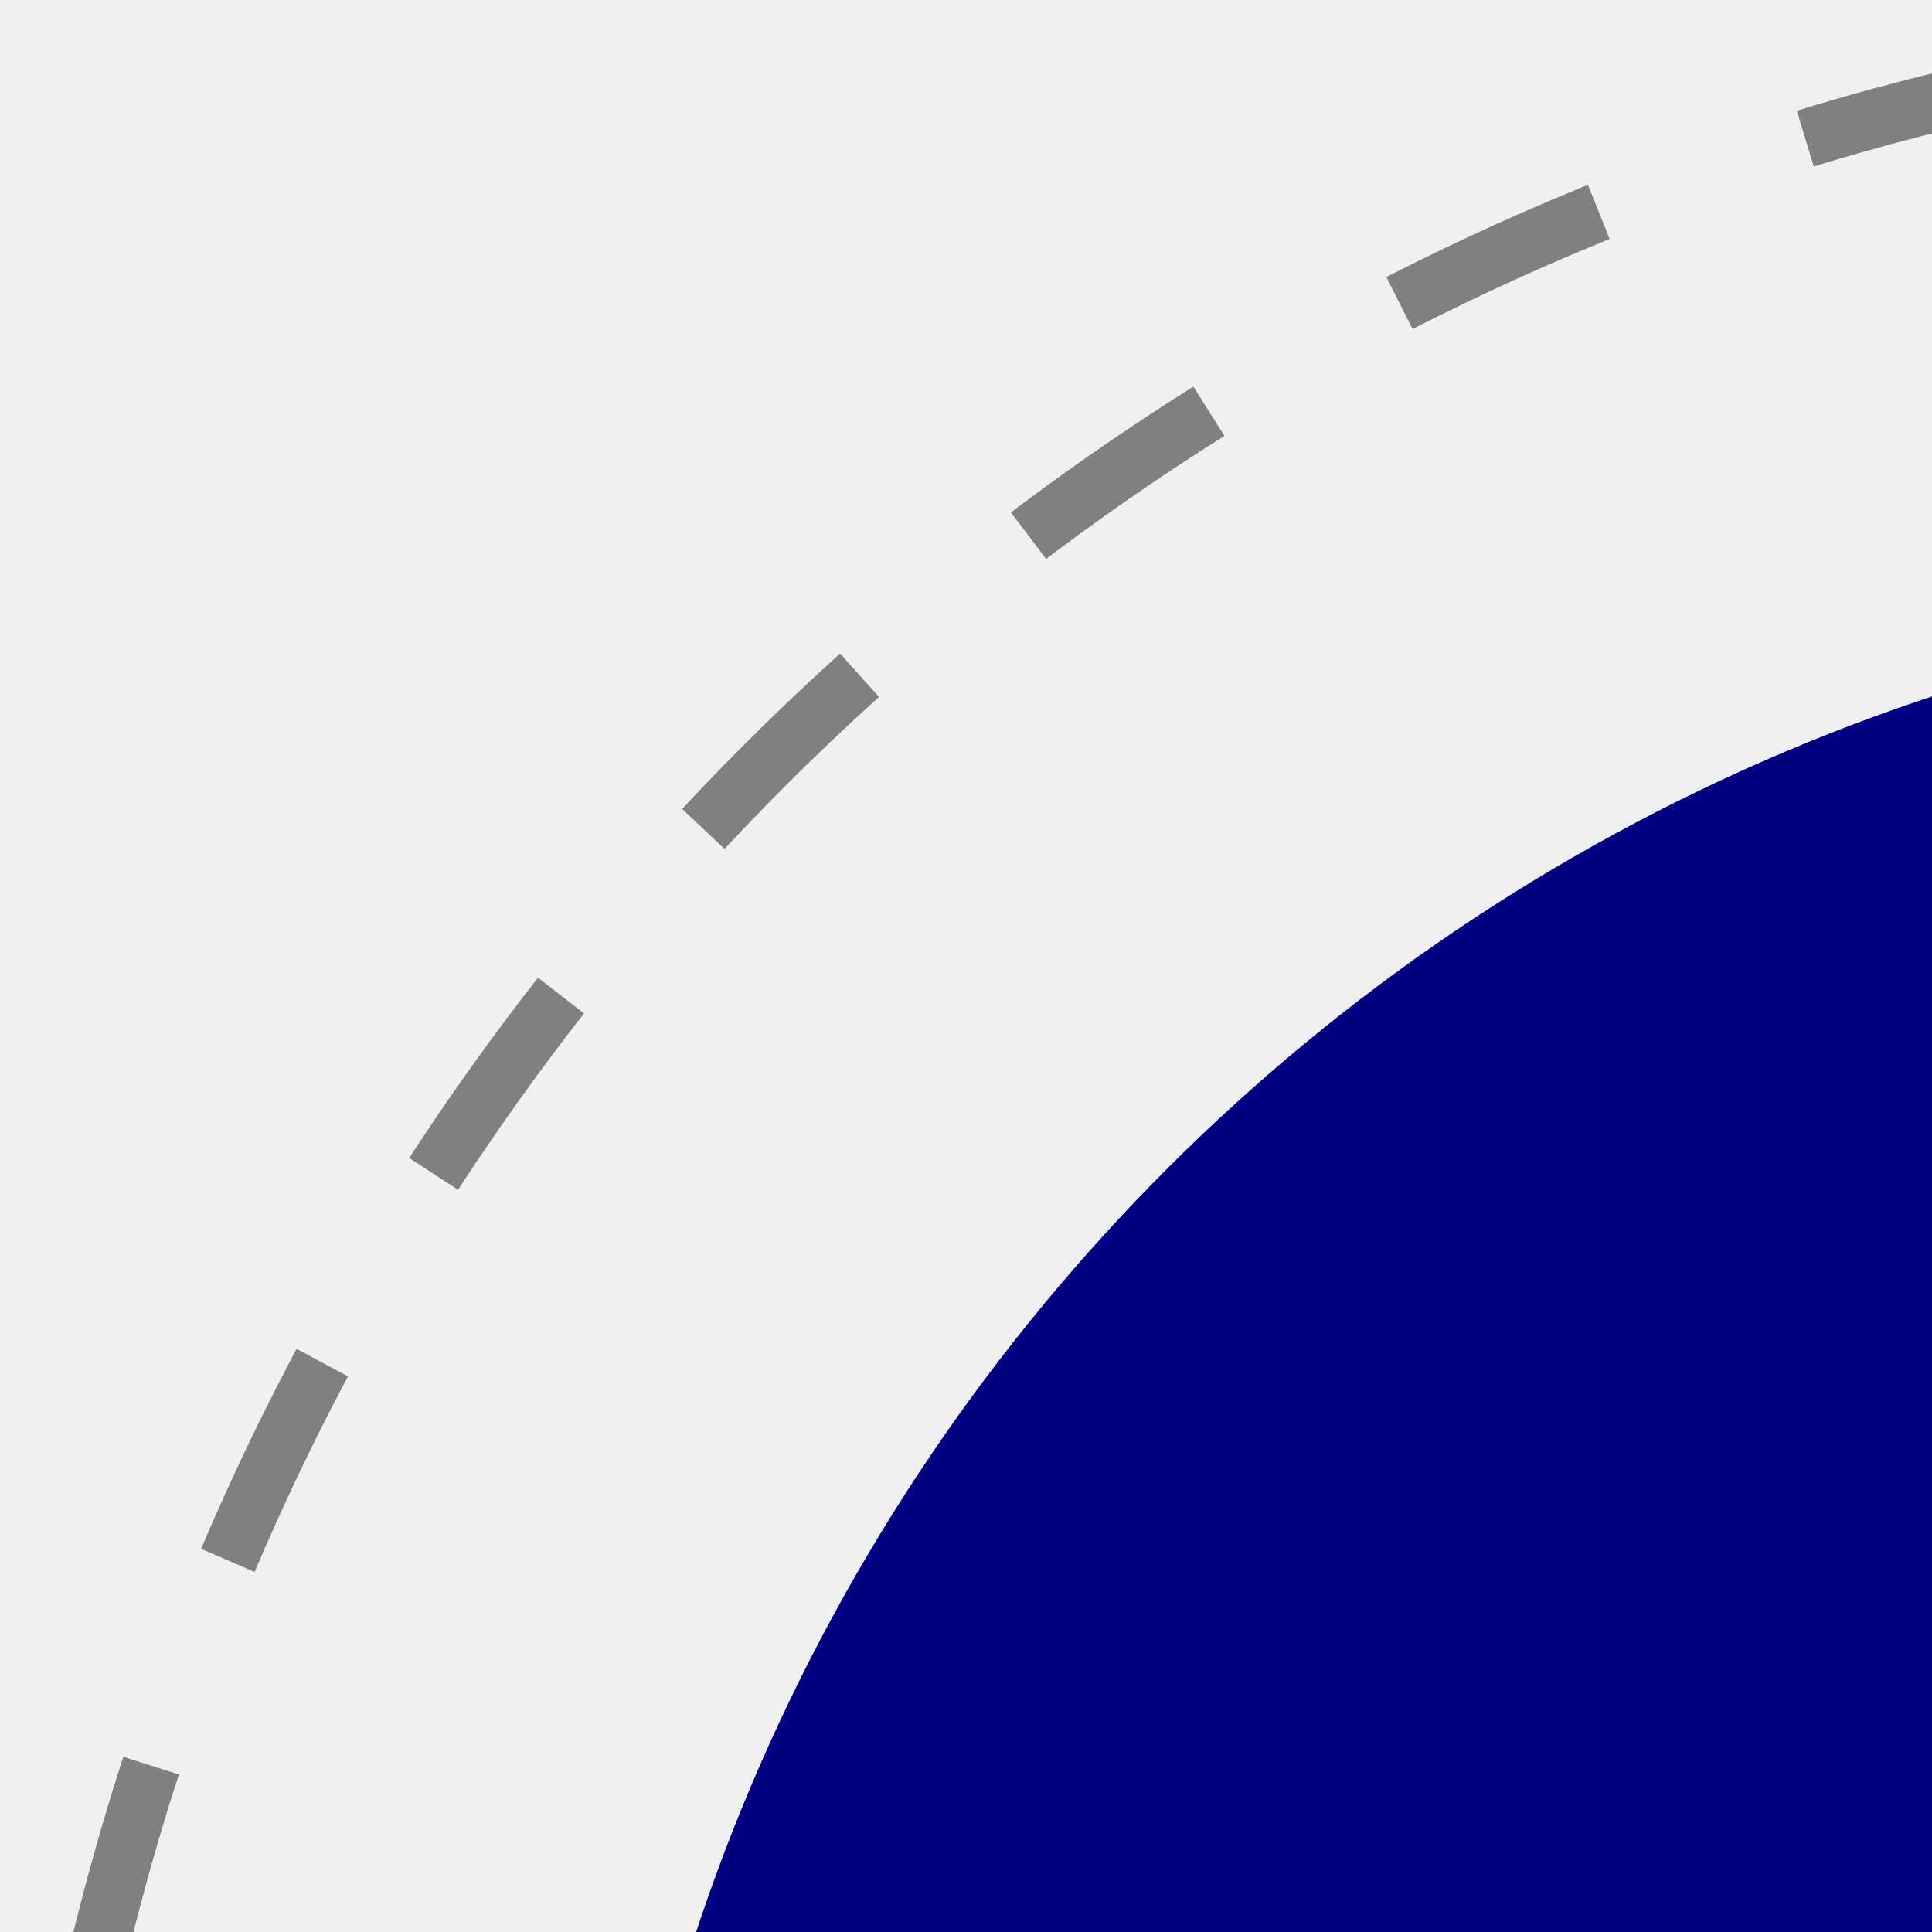
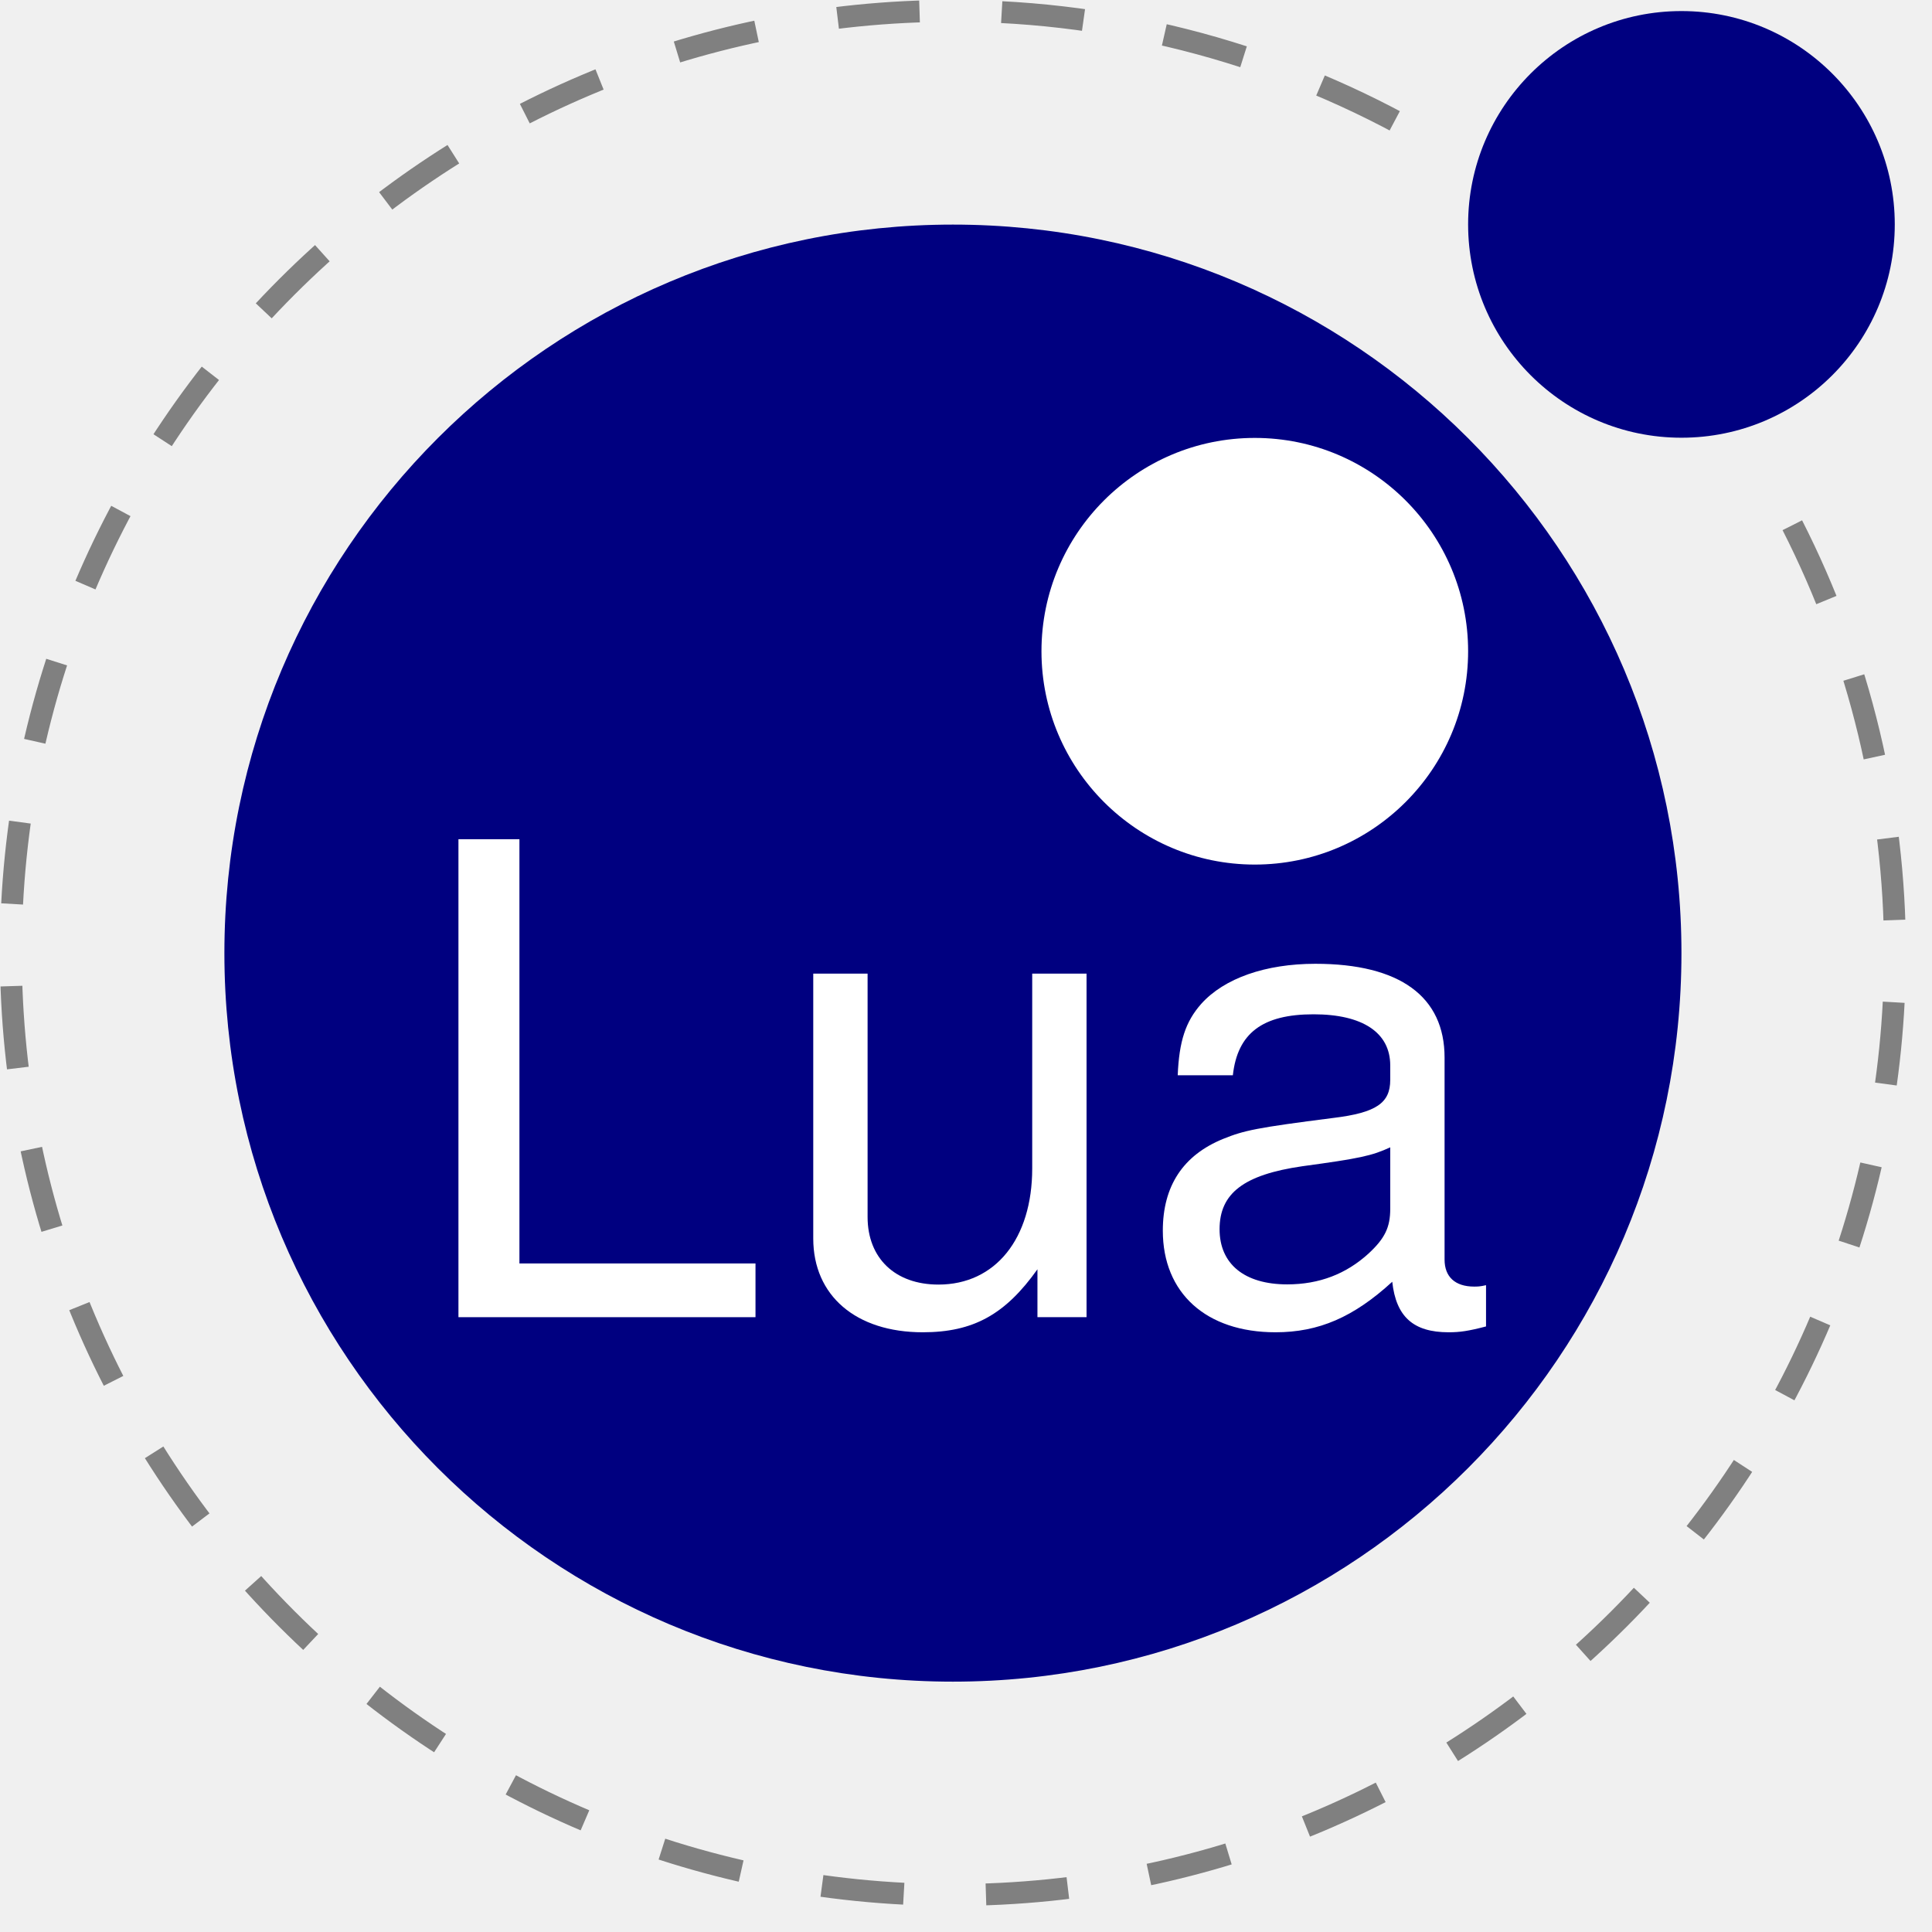
- <svg xmlns="http://www.w3.org/2000/svg" version="1.0" id="Ebene_1" x="0px" y="0px" width="360" height="360" viewBox="0 0 360 360" fill="none" xml:space="preserve">
+ <svg xmlns="http://www.w3.org/2000/svg" version="1.0" id="Ebene_1" x="0px" y="0px" width="360" height="360" viewBox="0 0 960 960" fill="none" xml:space="preserve">
  <g>
    <path fill="#000080" d="M835.5,473.6c0-199.8-162.2-362-362-362s-362,162.2-362,362c0,199.8,162.2,362,362,362   S835.5,673.4,835.5,473.6" />
    <path fill="#FFFFFF" d="M729.5,323.6c0-58.5-47.5-106-106-106s-106,47.5-106,106c0,58.5,47.5,106,106,106S729.5,382.1,729.5,323.6" />
    <path fill="#000080" d="M941.5,111.5c0-58.5-47.5-106-106-106s-106,47.5-106,106c0,58.5,47.5,106,106,106S941.5,170.1,941.5,111.5" />
    <g>
      <path fill="#FFFFFF" d="M258.1,627.8h117.3v26.7H227.8V417h30.3V627.8z" />
      <path fill="#FFFFFF" d="M515.5,654.5v-23.8c-16,22.5-31.9,31.3-57,31.3c-33.2,0-54.4-18.2-54.4-46.6V483.8h27v120.9    c0,20.5,13.7,33.6,35.2,33.6c28.3,0,46.6-22.8,46.6-57.7v-96.8h27v170.7H515.5z" />
      <path fill="#FFFFFF" d="M738.4,659.1c-8.8,2.3-13,2.9-18.6,2.9c-17.6,0-26.1-7.8-28-25.1c-19.2,17.6-36.5,25.1-58,25.1    c-34.5,0-56-19.5-56-50.5c0-22.2,10.1-37.5,30-45.6c10.4-4.2,16.3-5.5,54.7-10.4c21.5-2.6,28.3-7.5,28.3-18.9v-7.2    c0-16.3-13.7-25.4-38.1-25.4c-25.4,0-37.8,9.4-40.1,30.3h-27.4c0.7-16.9,3.9-26.7,11.7-35.5c11.4-12.7,31.9-19.9,56.7-19.9    c42,0,64.2,16.3,64.2,46.6v100.4c0,8.5,5.2,13.4,14.7,13.4c1.6,0,2.9,0,5.9-0.7V659.1z M690.8,570.1c-9.1,4.2-15,5.5-43.7,9.4    c-29,4.2-41.1,13.4-41.1,31.3c0,17.3,12.4,27.4,33.6,27.4c16,0,29.3-5.2,40.4-15.3c8.1-7.5,10.8-13,10.8-22.2V570.1z" />
    </g>
    <path fill="none" stroke="#808080" stroke-width="10.861" stroke-miterlimit="10" stroke-dasharray="40.847" d="M890.6,261   c33.5,65.8,51,138.6,51,212.5c0,258.4-209.7,468.1-468.1,468.1S5.4,731.9,5.4,473.5C5.4,215.1,215.1,5.4,473.5,5.4   c83.1,0,164.6,22.1,236.2,63.9" />
  </g>
</svg>
